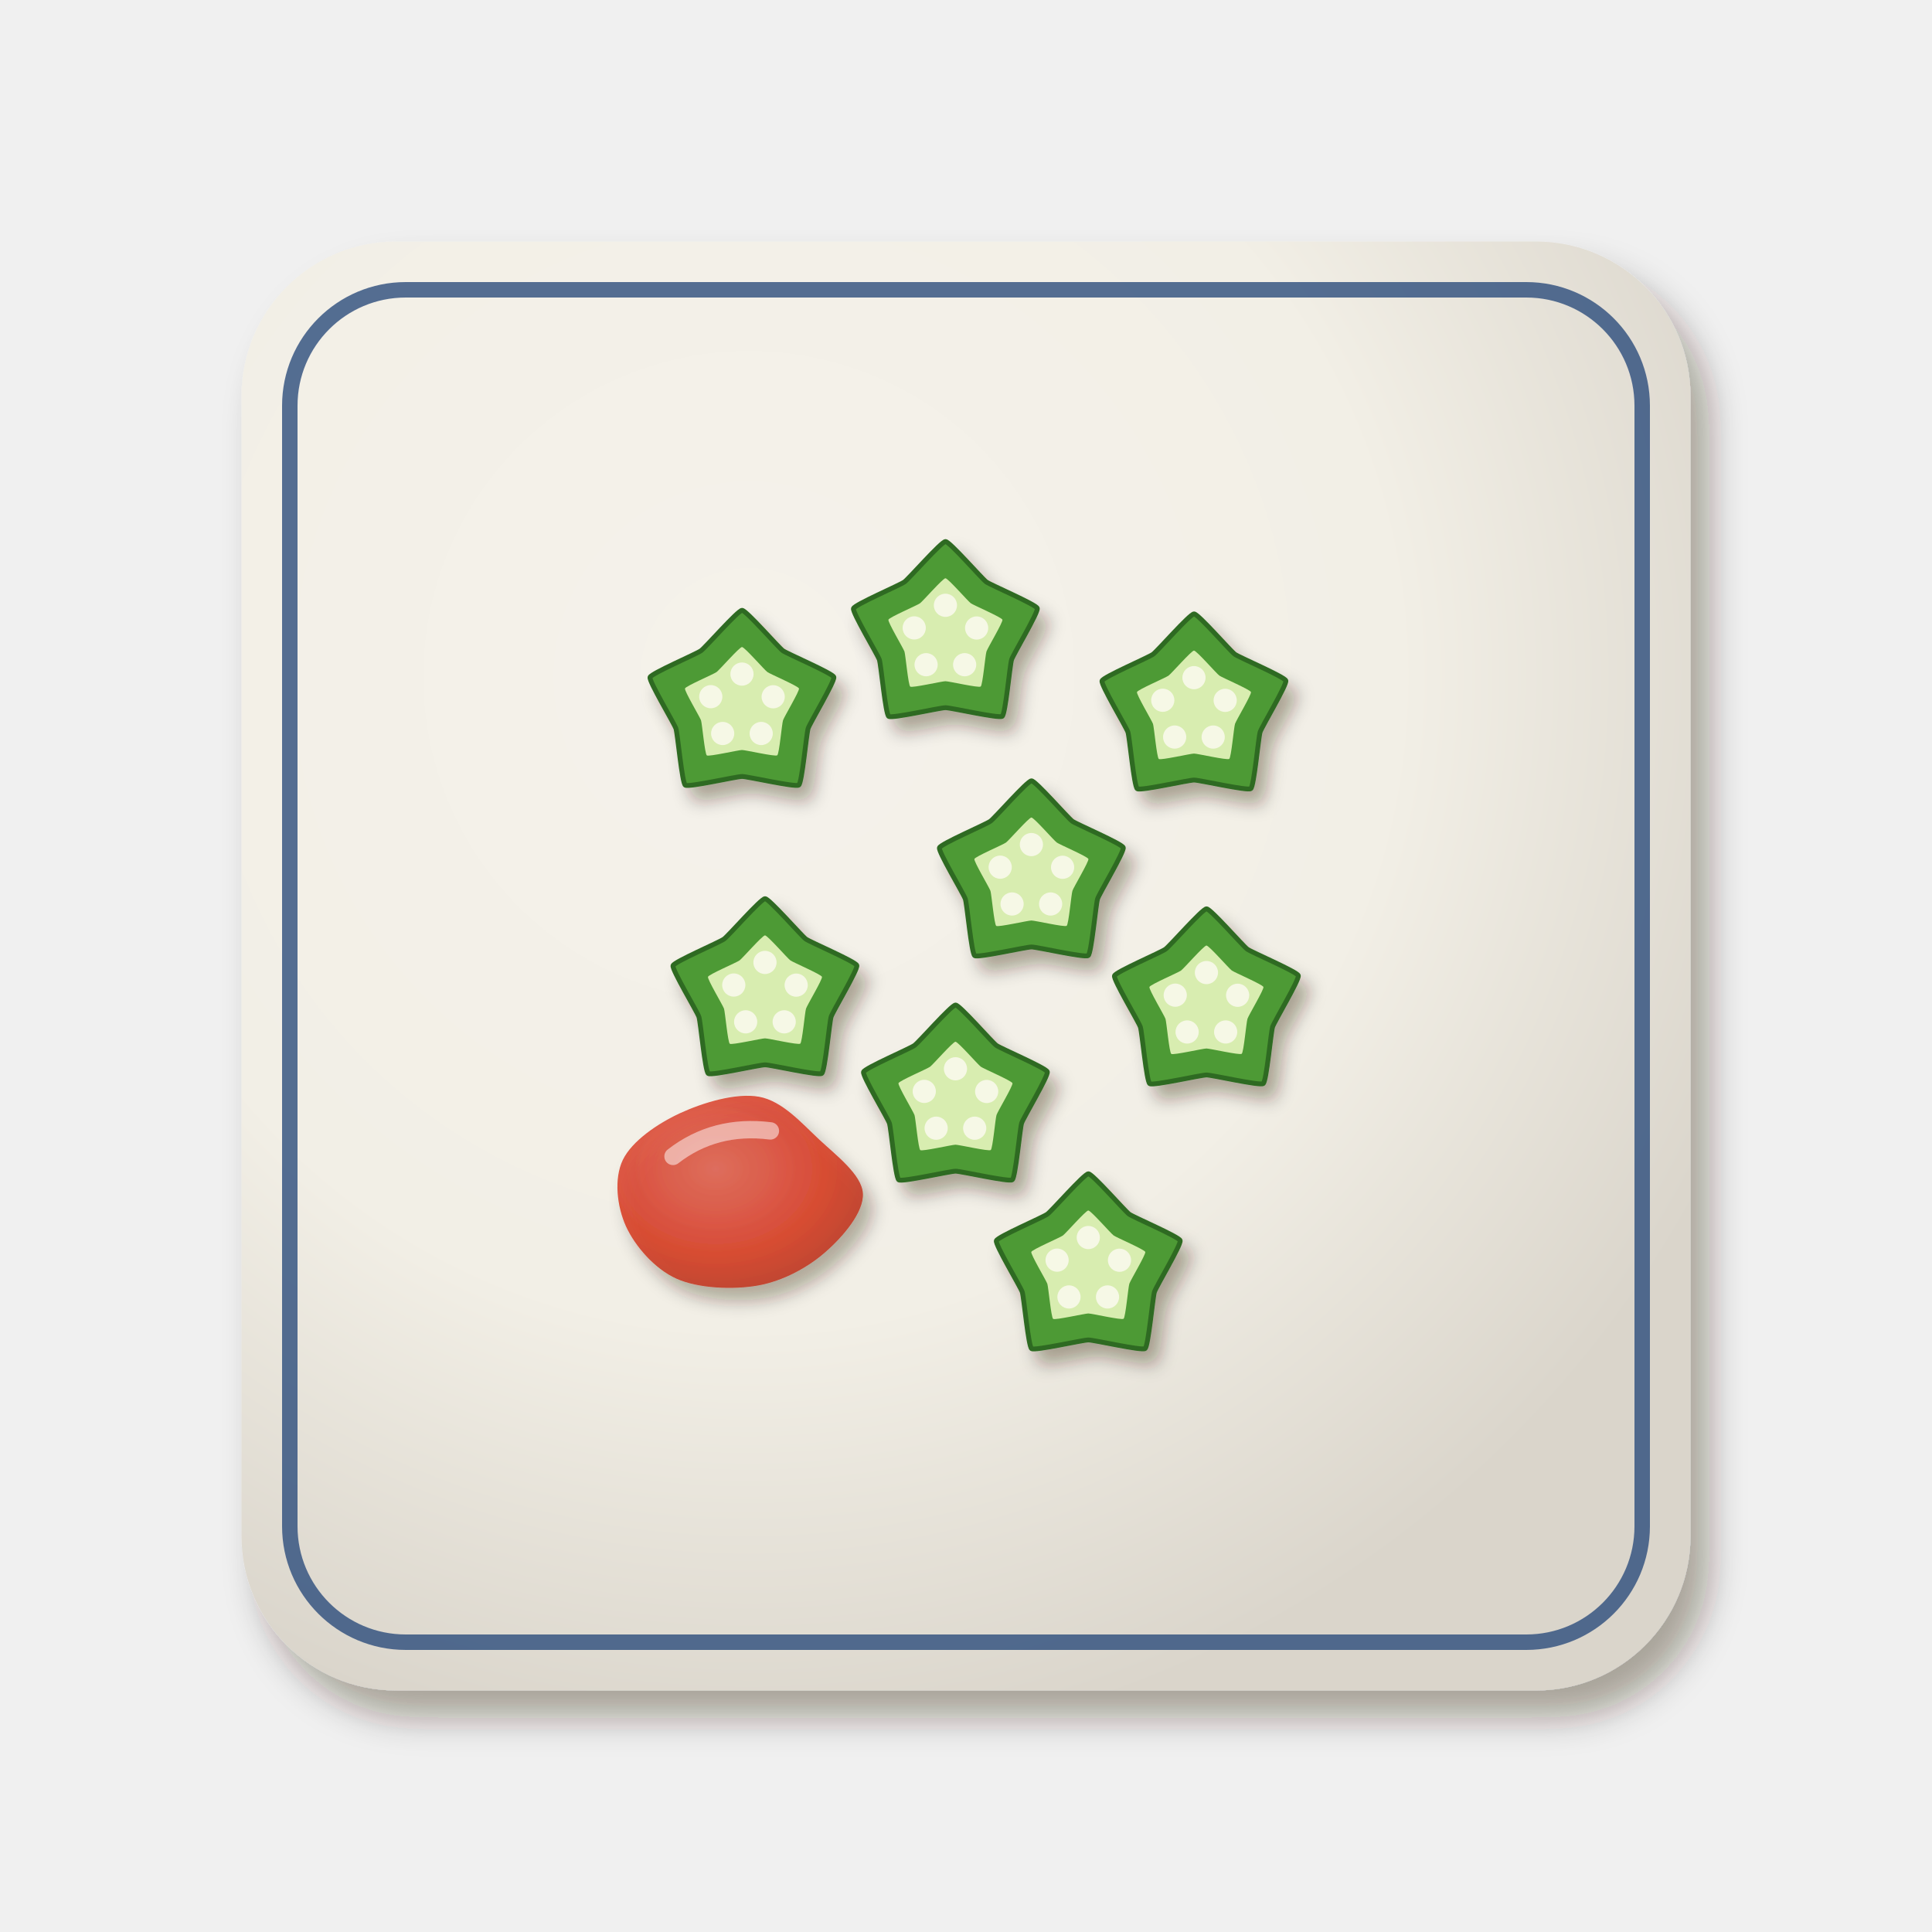
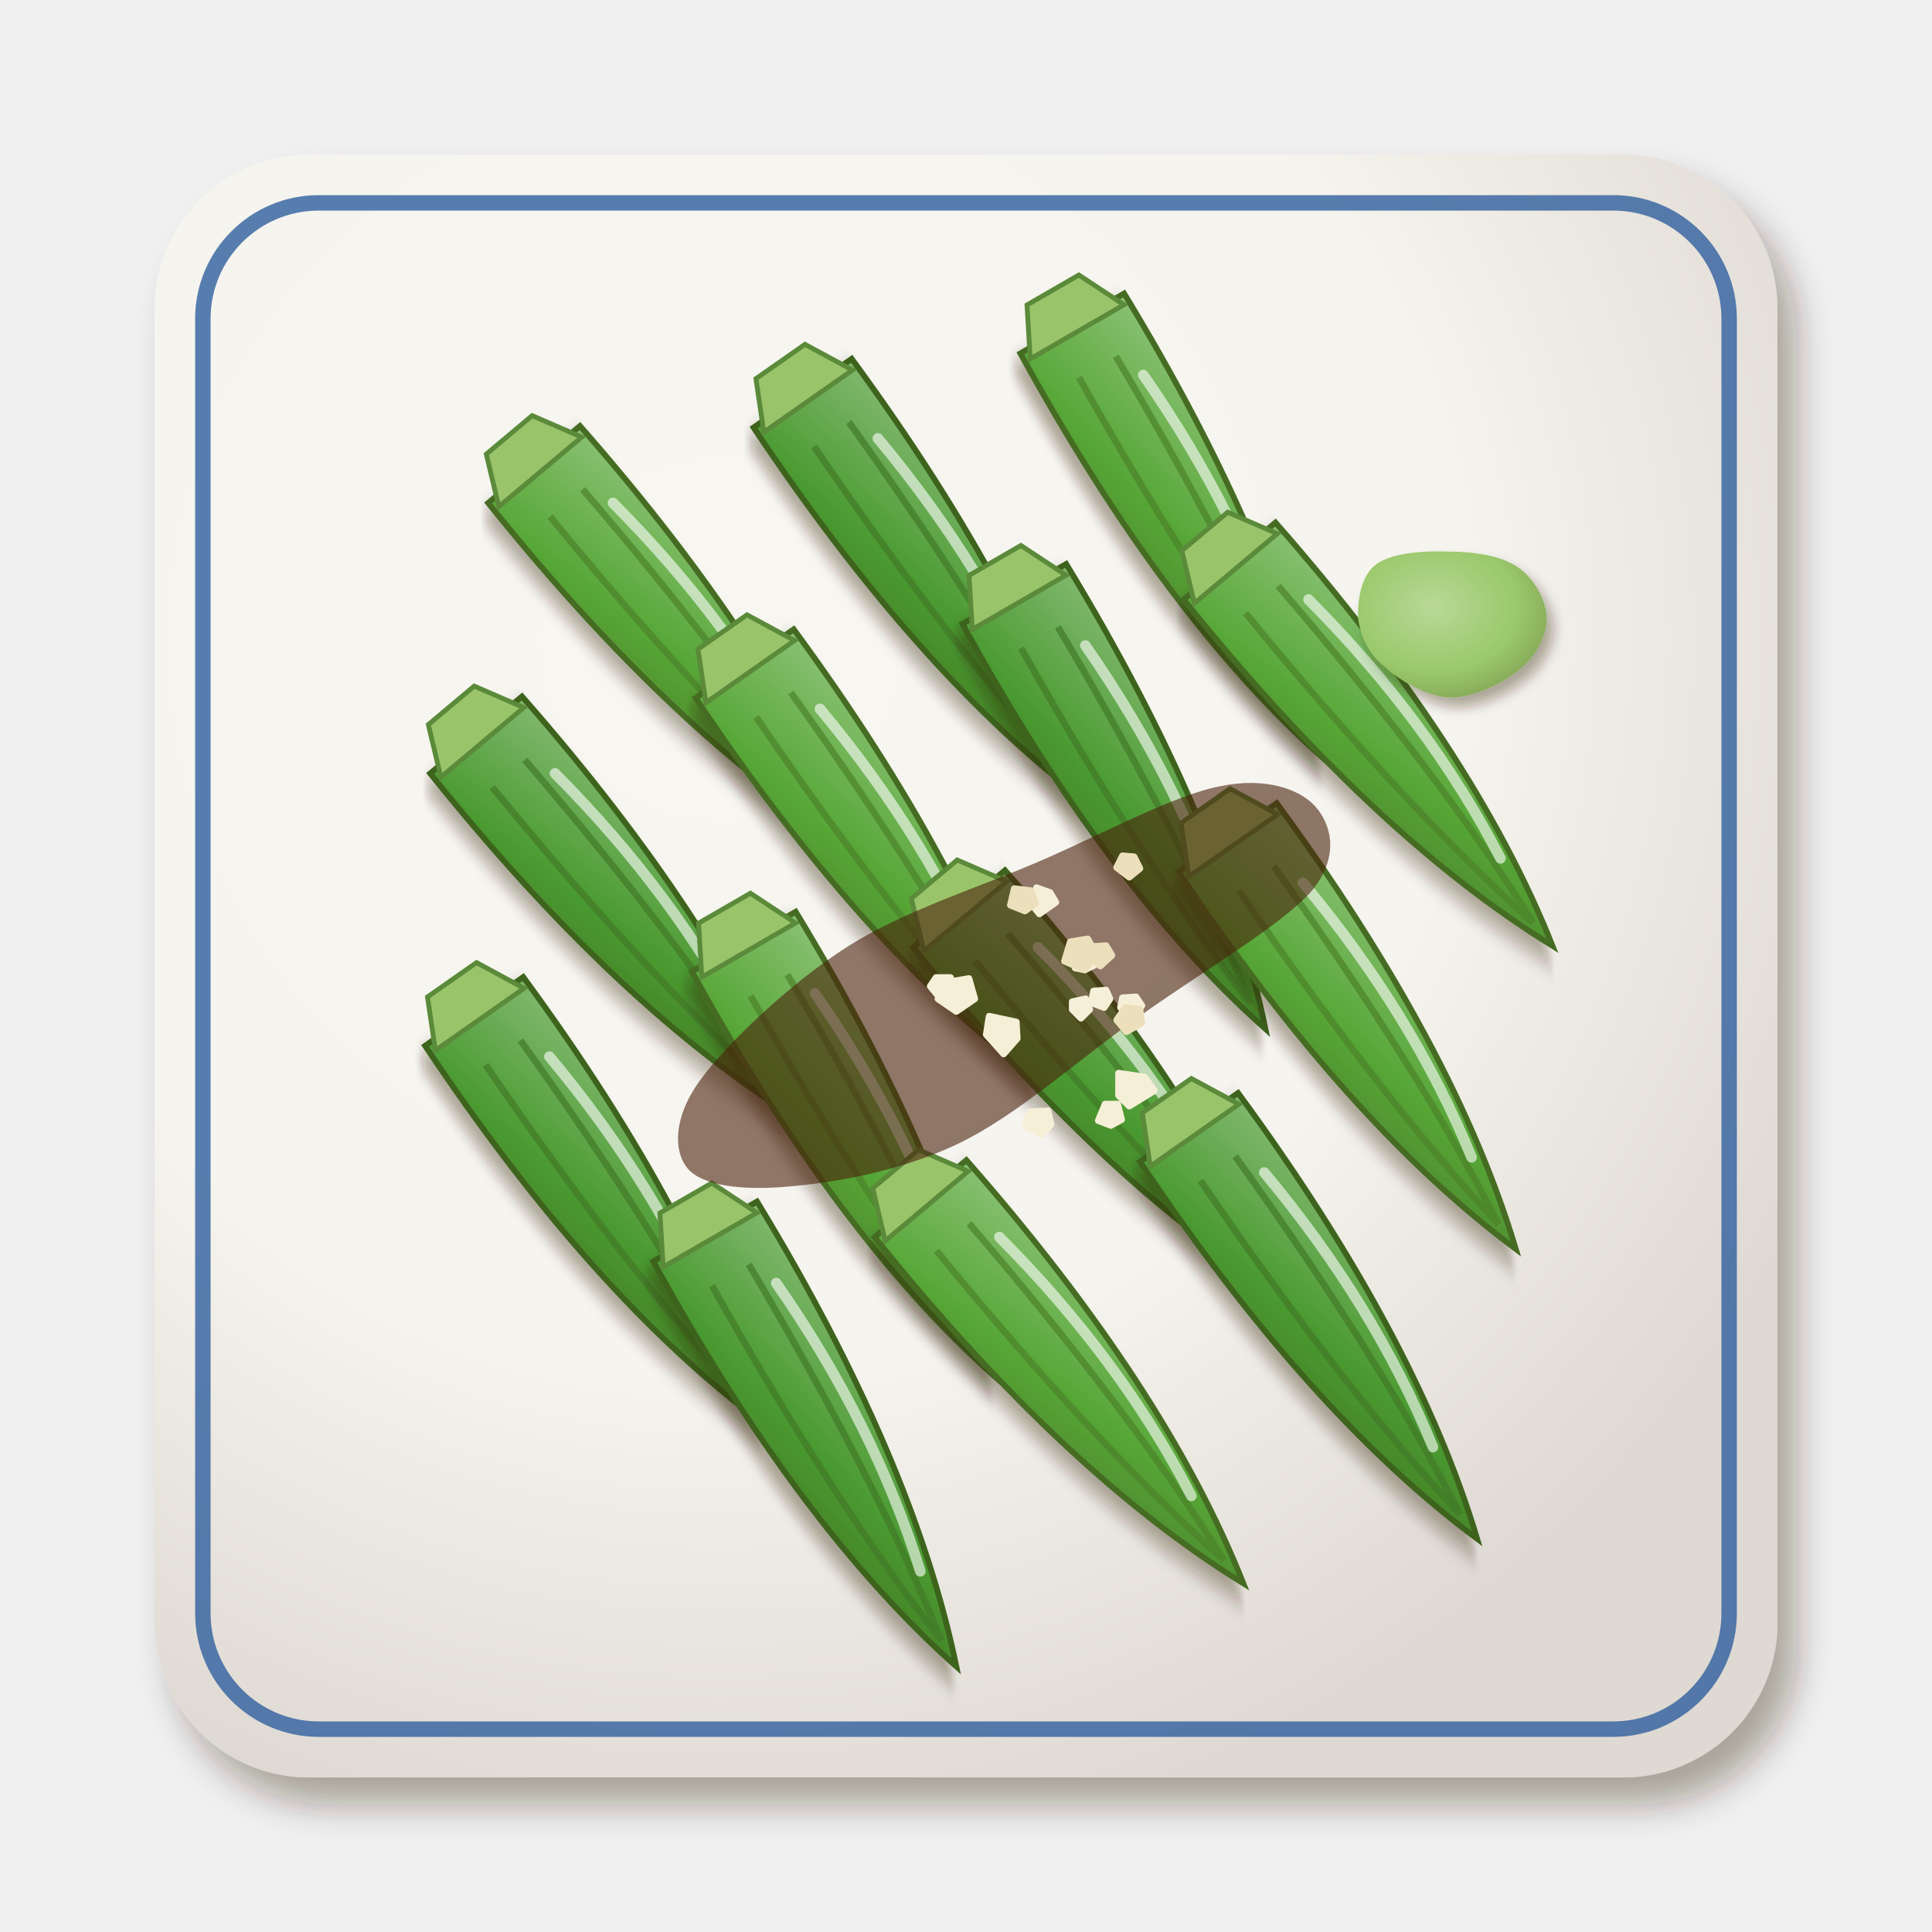
<svg xmlns="http://www.w3.org/2000/svg" viewBox="0 0 200 200" width="400" height="400">
  <defs>
    <filter id="tw_tang_qiukui-1" x="-30%" y="-30%" width="160%" height="160%">
      <feDropShadow dx="1.96" dy="2.8" stdDeviation="1.82" flood-color="#2b1607" flood-opacity=".36" />
    </filter>
    <radialGradient id="tw_tang_qiukui-2" cx="0.35" cy="0.3" r=".75">
-       <stop offset="0" stop-color="#f5f2eb" />
-       <stop offset=".6" stop-color="#f2efe6" />
-       <stop offset="1" stop-color="#dad5cb" />
+       <stop offset="0" stop-color="#f8f6f1" />
+       <stop offset=".6" stop-color="#f6f4ee" />
+       <stop offset="1" stop-color="#ded9d2" />
    </radialGradient>
    <filter id="tw_tang_qiukui-3" x="-30%" y="-30%" width="160%" height="160%">
-       <feDropShadow dx="0.98" dy="1.4" stdDeviation="0.91" flood-color="#2b1607" flood-opacity=".36" />
+       <feDropShadow dx="0.84" dy="1.2" stdDeviation="0.78" flood-color="#2b1607" flood-opacity=".36" />
    </filter>
-     <radialGradient id="tw_tang_qiukui-4" cx="0.4" cy="0.38" r=".75">
-       <stop offset="0" stop-color="#e06655" />
-       <stop offset=".6" stop-color="#d8402a" />
-       <stop offset="1" stop-color="#b23622" />
+     <linearGradient id="tw_tang_qiukui-4" x1="0" y1="0" x2="1" y2="1">
+       <stop offset="0" stop-color="#89c172" />
+       <stop offset=".55" stop-color="#56a636" />
+       <stop offset="1" stop-color="#4a7d29" />
+     </linearGradient>
+     <linearGradient id="tw_tang_qiukui-5" x1="0" y1="0" x2="1" y2="1">
+       <stop offset="0" stop-color="#80b86e" />
+       <stop offset=".55" stop-color="#4a9a30" />
+       <stop offset="1" stop-color="#417424" />
+     </linearGradient>
+     <filter id="tw_tang_qiukui-6" x="-30%" y="-30%" width="160%" height="160%">
+       <feDropShadow dx="0.7" dy="1" stdDeviation="0.65" flood-color="#2b1607" flood-opacity=".36" />
+     </filter>
+     <radialGradient id="tw_tang_qiukui-7" cx="0.4" cy="0.38" r=".75">
+       <stop offset="0" stop-color="#b8d997" />
+       <stop offset=".6" stop-color="#9ac86a" />
+       <stop offset="1" stop-color="#7e9b51" />
    </radialGradient>
  </defs>
  <g filter="url(#tw_tang_qiukui-1)">
-     <rect x="25" y="25" width="150" height="150" rx="16" fill="url(#tw_tang_qiukui-2)" />
+     <rect x="16" y="16" width="168" height="168" rx="16" fill="url(#tw_tang_qiukui-2)" />
  </g>
-   <rect x="30" y="30" width="140" height="140" rx="12" fill="none" stroke="#2c4c7c" stroke-width="1.6" opacity=".8" />
-   <g filter="url(#tw_tang_qiukui-3)">
-     <g transform="translate(98.91 114.04)">
-       <path d="M0.01,-10C0.43,-10 3.76,-6.17 4.23,-5.82C4.71,-5.48 9.38,-3.49 9.51,-3.09C9.64,-2.69 7.03,1.67 6.85,2.22C6.67,2.78 6.22,7.84 5.88,8.09C5.54,8.34 0.59,7.2 0.01,7.2C-0.58,7.2 -5.53,8.34 -5.87,8.1C-6.21,7.85 -6.66,2.79 -6.84,2.23C-7.03,1.68 -9.65,-2.67 -9.52,-3.07C-9.39,-3.48 -4.72,-5.47 -4.24,-5.82C-3.77,-6.16 -0.42,-10 0.01,-10Z" fill="#4e9a34" stroke="#2f6a22" stroke-width=".5" />
-       <path d="M0,-6.2C0.27,-6.2 2.33,-3.82 2.63,-3.61C2.92,-3.4 5.82,-2.16 5.9,-1.91C5.98,-1.67 4.36,1.03 4.25,1.38C4.13,1.73 3.86,4.86 3.65,5.01C3.43,5.17 0.37,4.46 0,4.46C-0.36,4.46 -3.43,5.17 -3.64,5.02C-3.85,4.87 -4.13,1.73 -4.24,1.39C-4.36,1.04 -5.98,-1.66 -5.9,-1.91C-5.82,-2.16 -2.93,-3.39 -2.63,-3.61C-2.34,-3.82 -0.26,-6.2 0,-6.2Z" fill="#d8edb0" />
-       <circle cx="0" cy="-3.4" r="1.2" fill="#f6f8e6" />
-       <circle cx="3.23" cy="-1.05" r="1.2" fill="#f6f8e6" />
-       <circle cx="1.99" cy="2.75" r="1.2" fill="#f6f8e6" />
-       <circle cx="-2" cy="2.75" r="1.2" fill="#f6f8e6" />
-       <circle cx="-3.23" cy="-1.06" r="1.2" fill="#f6f8e6" />
+   <rect x="21" y="21" width="158" height="158" rx="12" fill="none" stroke="#2f5f9e" stroke-width="1.6" opacity=".8" />
+   <g transform="translate(72 68) rotate(50)">
+     <g filter="url(#tw_tang_qiukui-3)">
+       <path d="M-26,-6.2 Q5.2,-6.9 26,0 Q5.2,6.9 -26,6.2Z" fill="url(#tw_tang_qiukui-4)" stroke="#446c23" stroke-width=".6" />
    </g>
-     <g transform="translate(76.81 73.18)">
-       <path d="M0.01,-10C0.43,-10 3.76,-6.17 4.23,-5.82C4.71,-5.48 9.38,-3.49 9.51,-3.09C9.64,-2.69 7.03,1.67 6.85,2.22C6.67,2.78 6.22,7.84 5.88,8.09C5.54,8.34 0.59,7.2 0.01,7.2C-0.58,7.2 -5.53,8.34 -5.87,8.1C-6.21,7.85 -6.66,2.79 -6.84,2.23C-7.03,1.68 -9.65,-2.67 -9.52,-3.07C-9.39,-3.48 -4.72,-5.47 -4.24,-5.82C-3.77,-6.16 -0.42,-10 0.01,-10Z" fill="#4e9a34" stroke="#2f6a22" stroke-width=".5" />
-       <path d="M0,-6.2C0.27,-6.2 2.33,-3.82 2.63,-3.61C2.92,-3.4 5.82,-2.16 5.9,-1.91C5.98,-1.67 4.36,1.03 4.25,1.38C4.13,1.73 3.86,4.86 3.65,5.01C3.43,5.17 0.37,4.46 0,4.46C-0.36,4.46 -3.43,5.17 -3.64,5.02C-3.85,4.87 -4.13,1.73 -4.24,1.39C-4.36,1.04 -5.98,-1.66 -5.9,-1.91C-5.82,-2.16 -2.93,-3.39 -2.63,-3.61C-2.34,-3.82 -0.26,-6.2 0,-6.2Z" fill="#d8edb0" />
-       <circle cx="0" cy="-3.4" r="1.2" fill="#f6f8e6" />
-       <circle cx="3.23" cy="-1.05" r="1.2" fill="#f6f8e6" />
-       <circle cx="1.99" cy="2.75" r="1.2" fill="#f6f8e6" />
-       <circle cx="-2" cy="2.75" r="1.2" fill="#f6f8e6" />
-       <circle cx="-3.23" cy="-1.06" r="1.2" fill="#f6f8e6" />
+     <path d="M-20.8,-2.2 Q5.2,-2.5 22.9,0 M-20.8,2.2 Q5.2,2.5 22.9,0" stroke="#4b822a" stroke-width=".7" fill="none" opacity=".7" />
+     <path d="M-30,-3.1 L-25,-5.6 L-25,5.6 L-30,3.1Z" fill="#9ac46a" stroke="#5a8a3a" stroke-width=".5" />
+     <path d="M-17.7,-3.7 Q0,-5.2 15.6,-1.7" stroke="#fff" stroke-width="1.1" fill="none" stroke-linecap="round" opacity=".6" />
+   </g>
+   <g transform="translate(98 62) rotate(55)">
+     <g filter="url(#tw_tang_qiukui-3)">
+       <path d="M-26,-6.2 Q5.2,-6.9 26,0 Q5.2,6.9 -26,6.2Z" fill="url(#tw_tang_qiukui-5)" stroke="#3d641f" stroke-width=".6" />
    </g>
-     <g transform="translate(79.19 103.03)">
-       <path d="M0.01,-10C0.43,-10 3.76,-6.17 4.23,-5.82C4.71,-5.48 9.38,-3.49 9.51,-3.09C9.64,-2.69 7.03,1.67 6.85,2.22C6.67,2.78 6.22,7.84 5.88,8.09C5.54,8.34 0.59,7.2 0.01,7.2C-0.58,7.2 -5.53,8.34 -5.87,8.1C-6.21,7.85 -6.66,2.79 -6.84,2.23C-7.03,1.68 -9.65,-2.67 -9.52,-3.07C-9.39,-3.48 -4.72,-5.47 -4.24,-5.82C-3.77,-6.16 -0.42,-10 0.01,-10Z" fill="#4e9a34" stroke="#2f6a22" stroke-width=".5" />
-       <path d="M0,-6.2C0.27,-6.2 2.33,-3.82 2.63,-3.61C2.92,-3.4 5.82,-2.16 5.9,-1.91C5.98,-1.67 4.36,1.03 4.25,1.38C4.13,1.73 3.86,4.86 3.65,5.01C3.43,5.17 0.37,4.46 0,4.46C-0.36,4.46 -3.43,5.17 -3.64,5.02C-3.85,4.87 -4.13,1.73 -4.24,1.39C-4.36,1.04 -5.98,-1.66 -5.9,-1.91C-5.82,-2.16 -2.93,-3.39 -2.63,-3.61C-2.34,-3.82 -0.26,-6.2 0,-6.2Z" fill="#d8edb0" />
-       <circle cx="0" cy="-3.4" r="1.2" fill="#f6f8e6" />
-       <circle cx="3.23" cy="-1.05" r="1.2" fill="#f6f8e6" />
-       <circle cx="1.99" cy="2.75" r="1.2" fill="#f6f8e6" />
-       <circle cx="-2" cy="2.75" r="1.2" fill="#f6f8e6" />
-       <circle cx="-3.23" cy="-1.06" r="1.2" fill="#f6f8e6" />
+     <path d="M-20.8,-2.2 Q5.2,-2.5 22.9,0 M-20.8,2.2 Q5.2,2.5 22.9,0" stroke="#427926" stroke-width=".7" fill="none" opacity=".7" />
+     <path d="M-30,-3.1 L-25,-5.6 L-25,5.6 L-30,3.1Z" fill="#9ac46a" stroke="#5a8a3a" stroke-width=".5" />
+     <path d="M-17.7,-3.7 Q0,-5.2 15.6,-1.7" stroke="#fff" stroke-width="1.1" fill="none" stroke-linecap="round" opacity=".6" />
+   </g>
+   <g transform="translate(124 56) rotate(60)">
+     <g filter="url(#tw_tang_qiukui-3)">
+       <path d="M-26,-6.2 Q5.2,-6.9 26,0 Q5.2,6.9 -26,6.2Z" fill="url(#tw_tang_qiukui-4)" stroke="#446c23" stroke-width=".6" />
    </g>
-     <g transform="translate(124.89 104.08)">
-       <path d="M0.01,-10C0.43,-10 3.76,-6.17 4.23,-5.82C4.71,-5.48 9.38,-3.49 9.51,-3.09C9.64,-2.69 7.03,1.67 6.85,2.22C6.67,2.78 6.22,7.84 5.88,8.09C5.54,8.34 0.59,7.2 0.01,7.2C-0.58,7.2 -5.53,8.34 -5.87,8.1C-6.21,7.85 -6.66,2.79 -6.84,2.23C-7.03,1.68 -9.65,-2.67 -9.52,-3.07C-9.39,-3.48 -4.72,-5.47 -4.24,-5.82C-3.77,-6.16 -0.42,-10 0.01,-10Z" fill="#4e9a34" stroke="#2f6a22" stroke-width=".5" />
-       <path d="M0,-6.2C0.27,-6.2 2.33,-3.82 2.63,-3.61C2.92,-3.4 5.82,-2.16 5.9,-1.91C5.98,-1.67 4.36,1.03 4.25,1.38C4.13,1.73 3.86,4.86 3.65,5.01C3.43,5.17 0.37,4.46 0,4.46C-0.36,4.46 -3.43,5.17 -3.64,5.02C-3.85,4.87 -4.13,1.73 -4.24,1.39C-4.36,1.04 -5.98,-1.66 -5.9,-1.91C-5.82,-2.16 -2.93,-3.39 -2.63,-3.61C-2.34,-3.82 -0.26,-6.2 0,-6.2Z" fill="#d8edb0" />
-       <circle cx="0" cy="-3.4" r="1.2" fill="#f6f8e6" />
-       <circle cx="3.23" cy="-1.05" r="1.2" fill="#f6f8e6" />
-       <circle cx="1.99" cy="2.75" r="1.2" fill="#f6f8e6" />
-       <circle cx="-2" cy="2.75" r="1.2" fill="#f6f8e6" />
-       <circle cx="-3.23" cy="-1.06" r="1.2" fill="#f6f8e6" />
+     <path d="M-20.8,-2.2 Q5.2,-2.5 22.9,0 M-20.8,2.2 Q5.2,2.5 22.9,0" stroke="#4b822a" stroke-width=".7" fill="none" opacity=".7" />
+     <path d="M-30,-3.1 L-25,-5.6 L-25,5.6 L-30,3.1Z" fill="#9ac46a" stroke="#5a8a3a" stroke-width=".5" />
+     <path d="M-17.7,-3.7 Q0,-5.2 15.6,-1.7" stroke="#fff" stroke-width="1.1" fill="none" stroke-linecap="round" opacity=".6" />
+   </g>
+   <g transform="translate(66 96) rotate(50)">
+     <g filter="url(#tw_tang_qiukui-3)">
+       <path d="M-26,-6.2 Q5.2,-6.9 26,0 Q5.2,6.9 -26,6.2Z" fill="url(#tw_tang_qiukui-5)" stroke="#3d641f" stroke-width=".6" />
    </g>
-     <g transform="translate(106.77 90.83)">
-       <path d="M0.01,-10C0.43,-10 3.76,-6.17 4.23,-5.82C4.71,-5.48 9.38,-3.49 9.51,-3.09C9.64,-2.69 7.03,1.67 6.85,2.22C6.67,2.78 6.22,7.84 5.88,8.09C5.54,8.34 0.59,7.2 0.01,7.2C-0.58,7.2 -5.53,8.34 -5.87,8.1C-6.21,7.85 -6.66,2.79 -6.84,2.23C-7.03,1.68 -9.65,-2.67 -9.52,-3.07C-9.39,-3.48 -4.72,-5.47 -4.24,-5.82C-3.77,-6.16 -0.42,-10 0.01,-10Z" fill="#4e9a34" stroke="#2f6a22" stroke-width=".5" />
-       <path d="M0,-6.2C0.27,-6.2 2.33,-3.82 2.63,-3.61C2.92,-3.4 5.82,-2.16 5.9,-1.91C5.98,-1.67 4.36,1.03 4.25,1.38C4.13,1.73 3.86,4.86 3.65,5.01C3.43,5.17 0.37,4.46 0,4.46C-0.36,4.46 -3.43,5.17 -3.64,5.02C-3.85,4.87 -4.13,1.73 -4.24,1.39C-4.36,1.04 -5.98,-1.66 -5.9,-1.91C-5.82,-2.16 -2.93,-3.39 -2.63,-3.61C-2.34,-3.82 -0.26,-6.2 0,-6.2Z" fill="#d8edb0" />
-       <circle cx="0" cy="-3.4" r="1.2" fill="#f6f8e6" />
-       <circle cx="3.23" cy="-1.05" r="1.2" fill="#f6f8e6" />
-       <circle cx="1.99" cy="2.75" r="1.2" fill="#f6f8e6" />
-       <circle cx="-2" cy="2.75" r="1.2" fill="#f6f8e6" />
-       <circle cx="-3.23" cy="-1.06" r="1.2" fill="#f6f8e6" />
+     <path d="M-20.8,-2.2 Q5.2,-2.5 22.9,0 M-20.8,2.2 Q5.2,2.5 22.9,0" stroke="#427926" stroke-width=".7" fill="none" opacity=".7" />
+     <path d="M-30,-3.1 L-25,-5.6 L-25,5.6 L-30,3.1Z" fill="#9ac46a" stroke="#5a8a3a" stroke-width=".5" />
+     <path d="M-17.7,-3.7 Q0,-5.2 15.6,-1.7" stroke="#fff" stroke-width="1.1" fill="none" stroke-linecap="round" opacity=".6" />
+   </g>
+   <g transform="translate(92 90) rotate(55)">
+     <g filter="url(#tw_tang_qiukui-3)">
+       <path d="M-26,-6.2 Q5.2,-6.9 26,0 Q5.2,6.9 -26,6.2Z" fill="url(#tw_tang_qiukui-4)" stroke="#446c23" stroke-width=".6" />
    </g>
-     <g transform="translate(123.6 73.55)">
-       <path d="M0.01,-10C0.43,-10 3.76,-6.17 4.23,-5.82C4.71,-5.48 9.38,-3.49 9.51,-3.09C9.64,-2.69 7.03,1.67 6.85,2.22C6.67,2.78 6.22,7.84 5.88,8.09C5.54,8.34 0.59,7.2 0.01,7.2C-0.58,7.2 -5.53,8.34 -5.87,8.1C-6.21,7.85 -6.66,2.79 -6.84,2.23C-7.03,1.68 -9.65,-2.67 -9.52,-3.07C-9.39,-3.48 -4.72,-5.47 -4.24,-5.82C-3.77,-6.16 -0.42,-10 0.01,-10Z" fill="#4e9a34" stroke="#2f6a22" stroke-width=".5" />
-       <path d="M0,-6.2C0.27,-6.2 2.33,-3.82 2.63,-3.61C2.92,-3.4 5.82,-2.16 5.9,-1.91C5.98,-1.67 4.36,1.03 4.25,1.38C4.13,1.73 3.86,4.86 3.65,5.01C3.43,5.17 0.37,4.46 0,4.46C-0.36,4.46 -3.43,5.17 -3.64,5.02C-3.85,4.87 -4.13,1.73 -4.24,1.39C-4.36,1.04 -5.98,-1.66 -5.9,-1.91C-5.82,-2.16 -2.93,-3.39 -2.63,-3.61C-2.34,-3.82 -0.26,-6.2 0,-6.2Z" fill="#d8edb0" />
-       <circle cx="0" cy="-3.4" r="1.2" fill="#f6f8e6" />
-       <circle cx="3.23" cy="-1.05" r="1.2" fill="#f6f8e6" />
-       <circle cx="1.99" cy="2.75" r="1.2" fill="#f6f8e6" />
-       <circle cx="-2" cy="2.75" r="1.2" fill="#f6f8e6" />
-       <circle cx="-3.23" cy="-1.06" r="1.2" fill="#f6f8e6" />
+     <path d="M-20.8,-2.2 Q5.2,-2.5 22.9,0 M-20.8,2.2 Q5.2,2.5 22.9,0" stroke="#4b822a" stroke-width=".7" fill="none" opacity=".7" />
+     <path d="M-30,-3.1 L-25,-5.6 L-25,5.6 L-30,3.1Z" fill="#9ac46a" stroke="#5a8a3a" stroke-width=".5" />
+     <path d="M-17.7,-3.7 Q0,-5.2 15.6,-1.7" stroke="#fff" stroke-width="1.1" fill="none" stroke-linecap="round" opacity=".6" />
+   </g>
+   <g transform="translate(118 84) rotate(60)">
+     <g filter="url(#tw_tang_qiukui-3)">
+       <path d="M-26,-6.2 Q5.2,-6.9 26,0 Q5.2,6.9 -26,6.2Z" fill="url(#tw_tang_qiukui-5)" stroke="#3d641f" stroke-width=".6" />
    </g>
-     <g transform="translate(97.87 66.06)">
-       <path d="M0.01,-10C0.43,-10 3.76,-6.17 4.23,-5.82C4.71,-5.48 9.38,-3.49 9.51,-3.09C9.64,-2.69 7.03,1.67 6.85,2.22C6.67,2.78 6.22,7.84 5.88,8.09C5.54,8.34 0.59,7.2 0.01,7.2C-0.58,7.2 -5.53,8.34 -5.87,8.1C-6.21,7.85 -6.66,2.79 -6.84,2.23C-7.03,1.68 -9.65,-2.67 -9.52,-3.07C-9.39,-3.48 -4.72,-5.47 -4.24,-5.82C-3.77,-6.16 -0.42,-10 0.01,-10Z" fill="#4e9a34" stroke="#2f6a22" stroke-width=".5" />
-       <path d="M0,-6.2C0.27,-6.2 2.33,-3.82 2.63,-3.61C2.92,-3.4 5.82,-2.16 5.9,-1.91C5.98,-1.67 4.36,1.03 4.25,1.38C4.13,1.73 3.86,4.86 3.65,5.01C3.43,5.17 0.37,4.46 0,4.46C-0.36,4.46 -3.43,5.17 -3.64,5.02C-3.85,4.87 -4.13,1.73 -4.24,1.39C-4.36,1.04 -5.98,-1.66 -5.9,-1.91C-5.82,-2.16 -2.93,-3.39 -2.63,-3.61C-2.34,-3.82 -0.26,-6.2 0,-6.2Z" fill="#d8edb0" />
-       <circle cx="0" cy="-3.4" r="1.2" fill="#f6f8e6" />
-       <circle cx="3.23" cy="-1.05" r="1.2" fill="#f6f8e6" />
-       <circle cx="1.99" cy="2.75" r="1.2" fill="#f6f8e6" />
-       <circle cx="-2" cy="2.75" r="1.2" fill="#f6f8e6" />
-       <circle cx="-3.23" cy="-1.06" r="1.2" fill="#f6f8e6" />
+     <path d="M-20.8,-2.2 Q5.2,-2.5 22.9,0 M-20.8,2.2 Q5.2,2.5 22.9,0" stroke="#427926" stroke-width=".7" fill="none" opacity=".7" />
+     <path d="M-30,-3.1 L-25,-5.6 L-25,5.6 L-30,3.1Z" fill="#9ac46a" stroke="#5a8a3a" stroke-width=".5" />
+     <path d="M-17.7,-3.7 Q0,-5.2 15.6,-1.7" stroke="#fff" stroke-width="1.1" fill="none" stroke-linecap="round" opacity=".6" />
+   </g>
+   <g transform="translate(144 78) rotate(50)">
+     <g filter="url(#tw_tang_qiukui-3)">
+       <path d="M-26,-6.2 Q5.2,-6.9 26,0 Q5.2,6.9 -26,6.2Z" fill="url(#tw_tang_qiukui-4)" stroke="#446c23" stroke-width=".6" />
    </g>
-     <g transform="translate(112.66 131.51)">
-       <path d="M0.01,-10C0.43,-10 3.76,-6.17 4.23,-5.82C4.71,-5.48 9.38,-3.49 9.51,-3.09C9.64,-2.69 7.03,1.67 6.85,2.22C6.67,2.78 6.22,7.84 5.88,8.09C5.54,8.34 0.59,7.2 0.01,7.2C-0.58,7.2 -5.53,8.34 -5.87,8.1C-6.21,7.85 -6.66,2.79 -6.84,2.23C-7.03,1.68 -9.65,-2.67 -9.52,-3.07C-9.39,-3.48 -4.72,-5.47 -4.24,-5.82C-3.77,-6.16 -0.42,-10 0.01,-10Z" fill="#4e9a34" stroke="#2f6a22" stroke-width=".5" />
-       <path d="M0,-6.2C0.27,-6.2 2.33,-3.82 2.63,-3.61C2.92,-3.4 5.82,-2.16 5.9,-1.91C5.98,-1.67 4.36,1.03 4.25,1.38C4.13,1.73 3.86,4.86 3.65,5.01C3.43,5.17 0.37,4.46 0,4.46C-0.36,4.46 -3.43,5.17 -3.64,5.02C-3.85,4.87 -4.13,1.73 -4.24,1.39C-4.36,1.04 -5.98,-1.66 -5.9,-1.91C-5.82,-2.16 -2.93,-3.39 -2.63,-3.61C-2.34,-3.82 -0.26,-6.2 0,-6.2Z" fill="#d8edb0" />
-       <circle cx="0" cy="-3.4" r="1.2" fill="#f6f8e6" />
-       <circle cx="3.23" cy="-1.05" r="1.2" fill="#f6f8e6" />
-       <circle cx="1.99" cy="2.75" r="1.2" fill="#f6f8e6" />
-       <circle cx="-2" cy="2.75" r="1.2" fill="#f6f8e6" />
-       <circle cx="-3.23" cy="-1.06" r="1.2" fill="#f6f8e6" />
+     <path d="M-20.8,-2.2 Q5.2,-2.5 22.9,0 M-20.8,2.2 Q5.2,2.5 22.9,0" stroke="#4b822a" stroke-width=".7" fill="none" opacity=".7" />
+     <path d="M-30,-3.1 L-25,-5.6 L-25,5.6 L-30,3.1Z" fill="#9ac46a" stroke="#5a8a3a" stroke-width=".5" />
+     <path d="M-17.7,-3.7 Q0,-5.2 15.6,-1.7" stroke="#fff" stroke-width="1.1" fill="none" stroke-linecap="round" opacity=".6" />
+   </g>
+   <g transform="translate(64 126) rotate(55)">
+     <g filter="url(#tw_tang_qiukui-3)">
+       <path d="M-26,-6.2 Q5.2,-6.9 26,0 Q5.2,6.9 -26,6.2Z" fill="url(#tw_tang_qiukui-5)" stroke="#3d641f" stroke-width=".6" />
    </g>
-     <path transform="translate(76.39 123.55)" d="M12.94,0C13.05,1.95 10.86,4.49 9.05,6.07C7.24,7.66 4.67,9.06 2.1,9.52C-0.47,9.98 -4.08,9.84 -6.36,8.82C-8.65,7.79 -10.67,5.42 -11.6,3.38C-12.52,1.33 -12.85,-1.52 -11.92,-3.47C-10.98,-5.42 -8.35,-7.22 -6,-8.31C-3.64,-9.4 -0.19,-10.46 2.21,-10.01C4.6,-9.57 6.59,-7.29 8.38,-5.62C10.16,-3.95 12.83,-1.95 12.94,0Z" fill="url(#tw_tang_qiukui-4)" opacity="0.9" />
-     <path transform="translate(76.39 123.55)" d="M-6.72,-3.84 Q-2.4,-7.2 3.36,-6.48" stroke="#fff" stroke-width="1.8" fill="none" stroke-linecap="round" opacity=".5" />
+     <path d="M-20.8,-2.2 Q5.2,-2.5 22.9,0 M-20.8,2.2 Q5.2,2.5 22.9,0" stroke="#427926" stroke-width=".7" fill="none" opacity=".7" />
+     <path d="M-30,-3.1 L-25,-5.6 L-25,5.6 L-30,3.1Z" fill="#9ac46a" stroke="#5a8a3a" stroke-width=".5" />
+     <path d="M-17.7,-3.7 Q0,-5.2 15.6,-1.7" stroke="#fff" stroke-width="1.1" fill="none" stroke-linecap="round" opacity=".6" />
+   </g>
+   <g transform="translate(90 120) rotate(60)">
+     <g filter="url(#tw_tang_qiukui-3)">
+       <path d="M-26,-6.2 Q5.2,-6.9 26,0 Q5.2,6.9 -26,6.2Z" fill="url(#tw_tang_qiukui-4)" stroke="#446c23" stroke-width=".6" />
+     </g>
+     <path d="M-20.8,-2.2 Q5.2,-2.5 22.9,0 M-20.8,2.2 Q5.2,2.5 22.9,0" stroke="#4b822a" stroke-width=".7" fill="none" opacity=".7" />
+     <path d="M-30,-3.1 L-25,-5.6 L-25,5.6 L-30,3.1Z" fill="#9ac46a" stroke="#5a8a3a" stroke-width=".5" />
+     <path d="M-17.7,-3.7 Q0,-5.2 15.6,-1.7" stroke="#fff" stroke-width="1.1" fill="none" stroke-linecap="round" opacity=".6" />
+   </g>
+   <g transform="translate(116 114) rotate(50)">
+     <g filter="url(#tw_tang_qiukui-3)">
+       <path d="M-26,-6.2 Q5.2,-6.9 26,0 Q5.2,6.9 -26,6.2Z" fill="url(#tw_tang_qiukui-5)" stroke="#3d641f" stroke-width=".6" />
+     </g>
+     <path d="M-20.8,-2.2 Q5.2,-2.5 22.9,0 M-20.8,2.2 Q5.2,2.5 22.9,0" stroke="#427926" stroke-width=".7" fill="none" opacity=".7" />
+     <path d="M-30,-3.1 L-25,-5.6 L-25,5.6 L-30,3.1Z" fill="#9ac46a" stroke="#5a8a3a" stroke-width=".5" />
+     <path d="M-17.7,-3.7 Q0,-5.2 15.6,-1.7" stroke="#fff" stroke-width="1.1" fill="none" stroke-linecap="round" opacity=".6" />
+   </g>
+   <g transform="translate(142 108) rotate(55)">
+     <g filter="url(#tw_tang_qiukui-3)">
+       <path d="M-26,-6.2 Q5.2,-6.9 26,0 Q5.2,6.9 -26,6.2Z" fill="url(#tw_tang_qiukui-4)" stroke="#446c23" stroke-width=".6" />
+     </g>
+     <path d="M-20.8,-2.2 Q5.2,-2.5 22.9,0 M-20.8,2.2 Q5.2,2.5 22.9,0" stroke="#4b822a" stroke-width=".7" fill="none" opacity=".7" />
+     <path d="M-30,-3.1 L-25,-5.6 L-25,5.6 L-30,3.1Z" fill="#9ac46a" stroke="#5a8a3a" stroke-width=".5" />
+     <path d="M-17.7,-3.7 Q0,-5.2 15.6,-1.7" stroke="#fff" stroke-width="1.1" fill="none" stroke-linecap="round" opacity=".6" />
+   </g>
+   <g transform="translate(86 150) rotate(60)">
+     <g filter="url(#tw_tang_qiukui-3)">
+       <path d="M-26,-6.2 Q5.2,-6.9 26,0 Q5.2,6.9 -26,6.2Z" fill="url(#tw_tang_qiukui-5)" stroke="#3d641f" stroke-width=".6" />
+     </g>
+     <path d="M-20.8,-2.2 Q5.2,-2.5 22.9,0 M-20.8,2.2 Q5.2,2.5 22.9,0" stroke="#427926" stroke-width=".7" fill="none" opacity=".7" />
+     <path d="M-30,-3.1 L-25,-5.6 L-25,5.6 L-30,3.1Z" fill="#9ac46a" stroke="#5a8a3a" stroke-width=".5" />
+     <path d="M-17.7,-3.7 Q0,-5.2 15.6,-1.7" stroke="#fff" stroke-width="1.1" fill="none" stroke-linecap="round" opacity=".6" />
+   </g>
+   <g transform="translate(112 144) rotate(50)">
+     <g filter="url(#tw_tang_qiukui-3)">
+       <path d="M-26,-6.2 Q5.2,-6.9 26,0 Q5.2,6.9 -26,6.2Z" fill="url(#tw_tang_qiukui-4)" stroke="#446c23" stroke-width=".6" />
+     </g>
+     <path d="M-20.8,-2.2 Q5.2,-2.5 22.9,0 M-20.8,2.2 Q5.2,2.5 22.9,0" stroke="#4b822a" stroke-width=".7" fill="none" opacity=".7" />
+     <path d="M-30,-3.1 L-25,-5.6 L-25,5.6 L-30,3.1Z" fill="#9ac46a" stroke="#5a8a3a" stroke-width=".5" />
+     <path d="M-17.7,-3.7 Q0,-5.2 15.6,-1.7" stroke="#fff" stroke-width="1.1" fill="none" stroke-linecap="round" opacity=".6" />
+   </g>
+   <g transform="translate(138 138) rotate(55)">
+     <g filter="url(#tw_tang_qiukui-3)">
+       <path d="M-26,-6.2 Q5.2,-6.9 26,0 Q5.2,6.9 -26,6.2Z" fill="url(#tw_tang_qiukui-5)" stroke="#3d641f" stroke-width=".6" />
+     </g>
+     <path d="M-20.8,-2.2 Q5.2,-2.5 22.9,0 M-20.8,2.2 Q5.2,2.5 22.9,0" stroke="#427926" stroke-width=".7" fill="none" opacity=".7" />
+     <path d="M-30,-3.1 L-25,-5.6 L-25,5.6 L-30,3.1Z" fill="#9ac46a" stroke="#5a8a3a" stroke-width=".5" />
+     <path d="M-17.7,-3.7 Q0,-5.2 15.6,-1.7" stroke="#fff" stroke-width="1.1" fill="none" stroke-linecap="round" opacity=".6" />
+   </g>
+   <path d="M37.1,0C37.6,2.3 36.9,5.7 32.5,7.4C28,9 17.6,9 10.1,9.8C2.7,10.5 -5.6,12.3 -12.3,11.8C-19,11.3 -25.7,8.8 -29.9,6.8C-34.2,4.8 -37.5,2.3 -37.9,0C-38.3,-2.3 -36.5,-5.4 -32.1,-7.3C-27.8,-9.2 -19,-11.3 -12.1,-11.6C-5.1,-11.9 2.7,-10.1 9.7,-9.3C16.6,-8.5 25,-8.3 29.6,-6.7C34.2,-5.2 36.6,-2.3 37.1,0Z" transform="translate(104 102) rotate(-30)" fill="#4a220c" opacity=".6" />
+   <path d="M113.5,99.8L112.3,100.4L111.3,100.2L111.8,98.6L112.9,98.6ZM119.5,112.9L116.9,114.5L115.8,113.4L115.8,111.1L118.5,111.5ZM98.7,102.2L97.3,103.3L96.3,102.1L96.9,101.2L98.4,101.2ZM105.3,107.5L103.9,109.1L102.1,107.1L102.4,105.2L105.2,105.8ZM108.8,116.4L107.8,117.5L106.1,116.5L106.6,115.1L108.5,115ZM109.3,93.4L107.6,94.6L106.8,93.6L107.3,91.9L108.7,92.4ZM116.1,115.9L115,116.5L113.7,116L114.4,114.3L115.7,114.3ZM114.9,103.4L114.3,104.3L113,103.8L113.2,102.6L114.5,102.5ZM118.2,104.1L117.5,105.2L116,104.3L116.2,103.3L117.6,103.2ZM100.9,103.4L99,104.7L97.1,103.4L98,101.7L100.3,101.3ZM112.8,104.5L111.9,105.4L111,104.5L111,103.7L112.4,103.4Z" fill="#f6efd8" stroke="#f6efd8" stroke-width=".7" stroke-linejoin="round" />
+   <path d="M118,89.9L116.9,90.8L115.6,89.8L116.2,88.6L117.4,88.7ZM113.5,98.8L112.3,100.4L110.2,99.5L110.8,97.5L112.6,97.2ZM115.1,98.9L113.9,100L112.7,99L112.9,98L114.5,97.9ZM118.2,105.9L116.6,106.8L115.6,105.6L116.5,104.3L118,104.5ZM107.2,93.5L106.1,94.3L104.6,93.7L105,92L106.7,92.2Z" fill="#ece0bc" stroke="#ece0bc" stroke-width=".7" stroke-linejoin="round" />
+   <g filter="url(#tw_tang_qiukui-6)">
+     <path transform="translate(150 64)" d="M10.1,0C10.2,1.8 8.9,4.1 7.2,5.4C5.5,6.8 2.3,8.3 0,8.2C-2.3,8.1 -5.2,6.4 -6.7,5C-8.3,3.7 -9.2,1.8 -9.4,0C-9.5,-1.8 -9.1,-4.5 -7.5,-5.6C-5.9,-6.8 -2.4,-7 0,-6.9C2.4,-6.9 5.4,-6.5 7.1,-5.3C8.8,-4.2 10.1,-1.8 10.1,0Z" fill="url(#tw_tang_qiukui-7)" />
  </g>
</svg>
